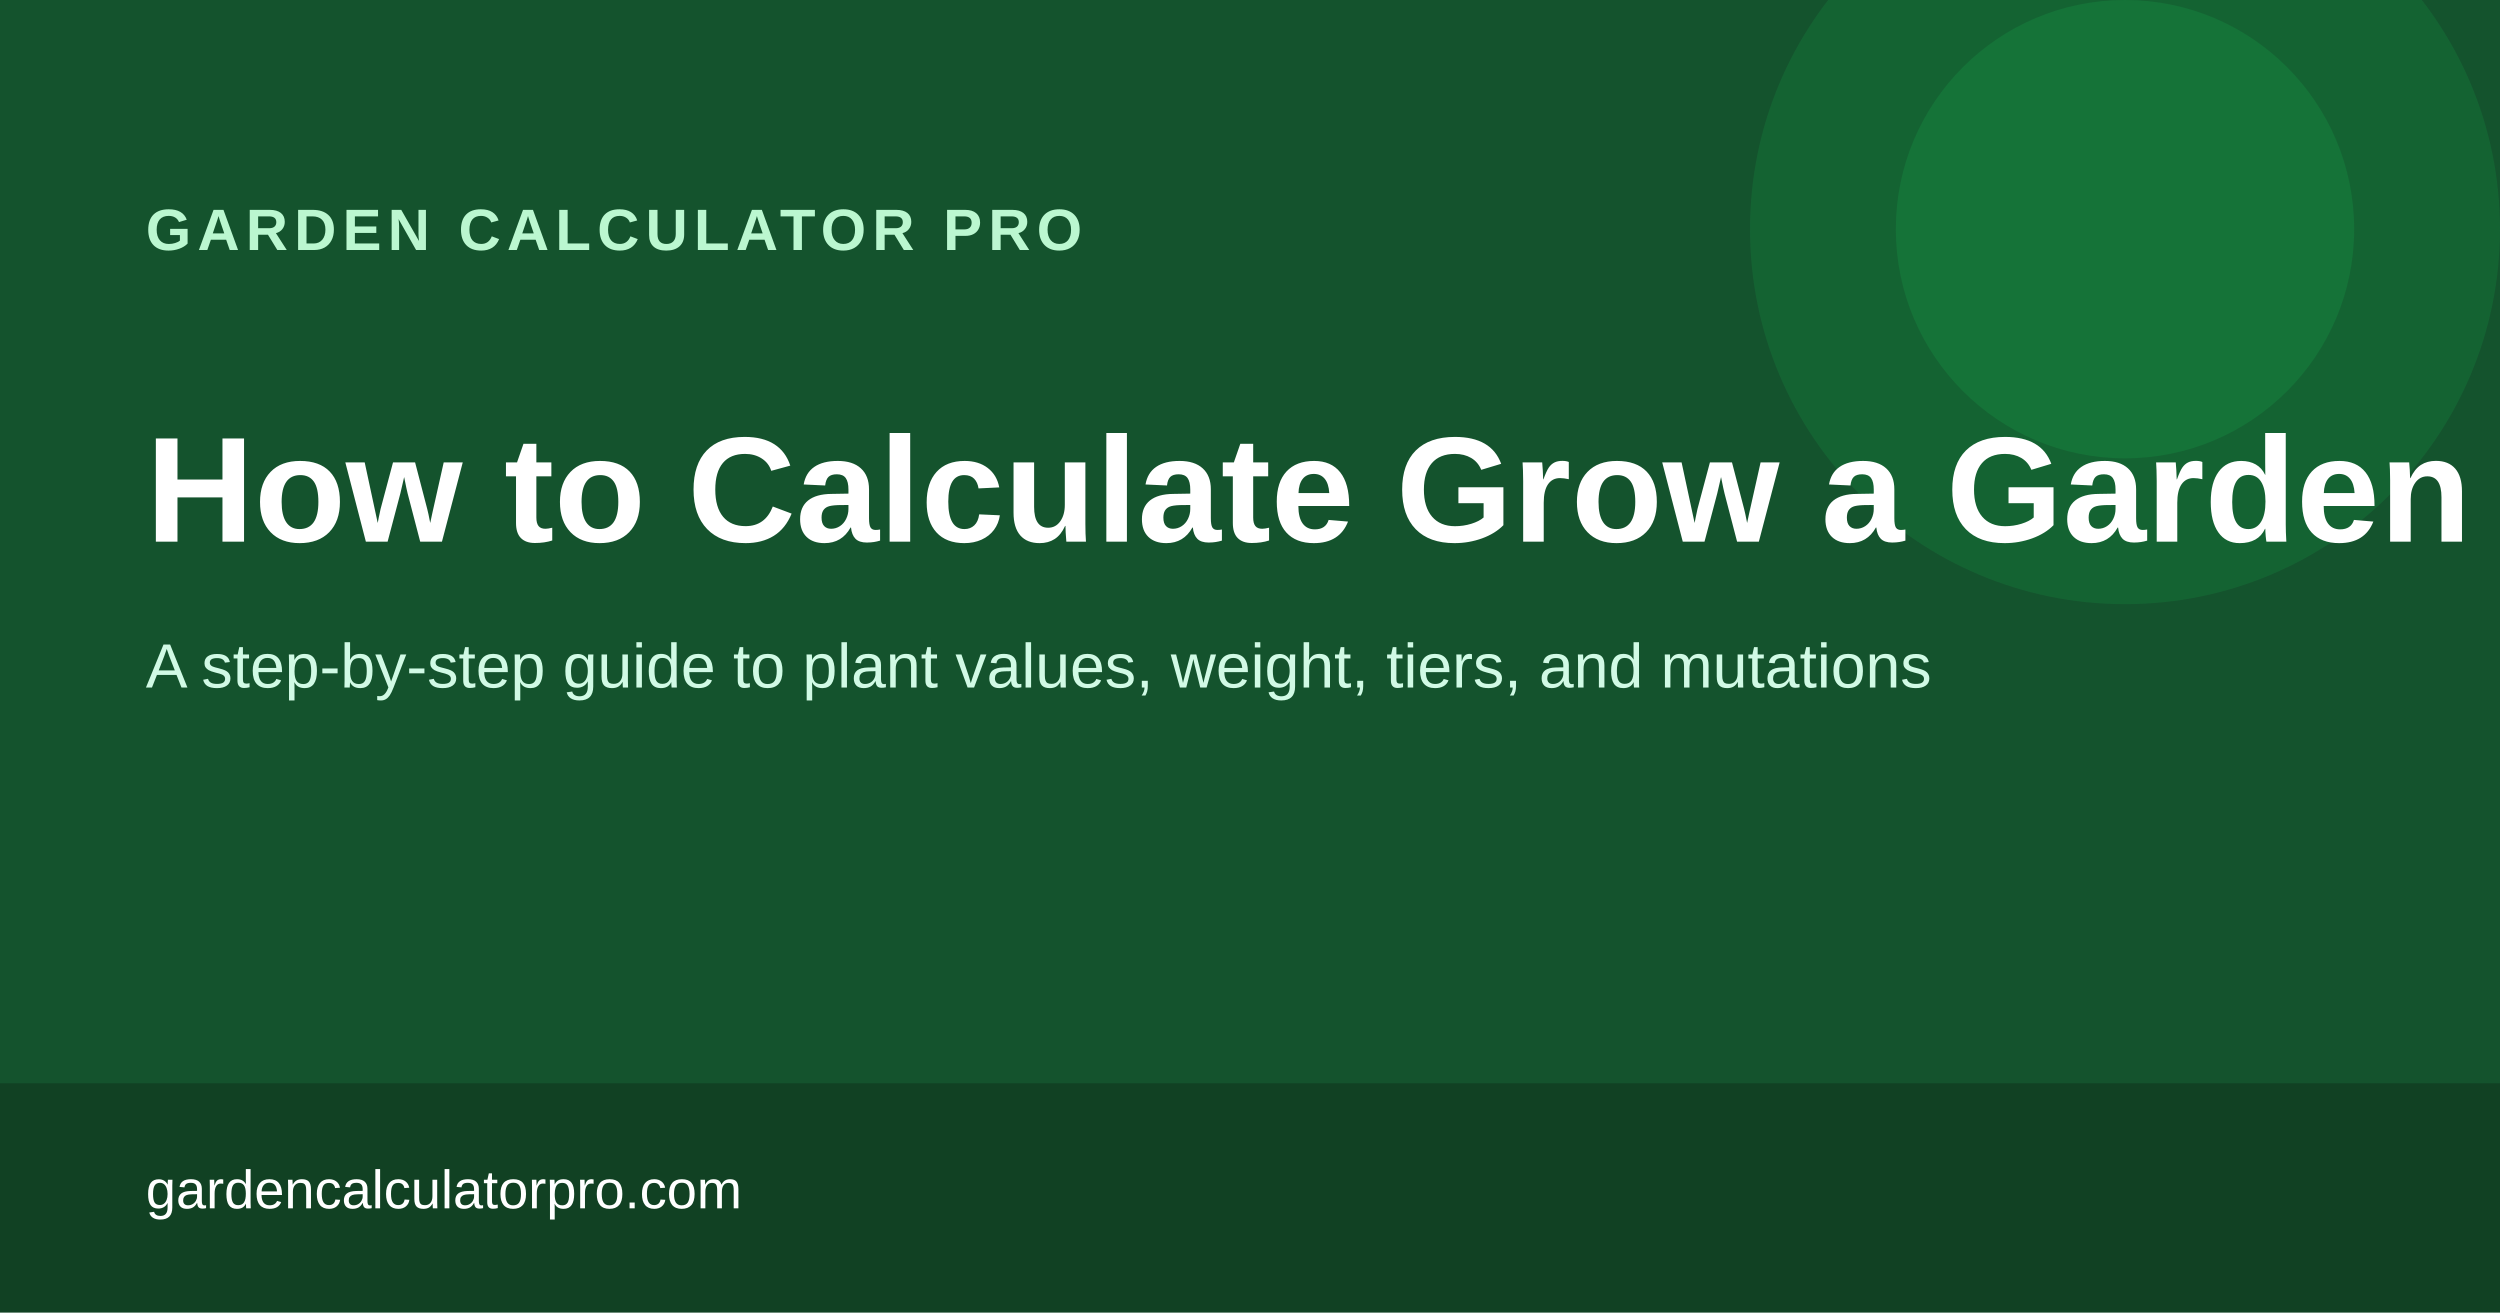
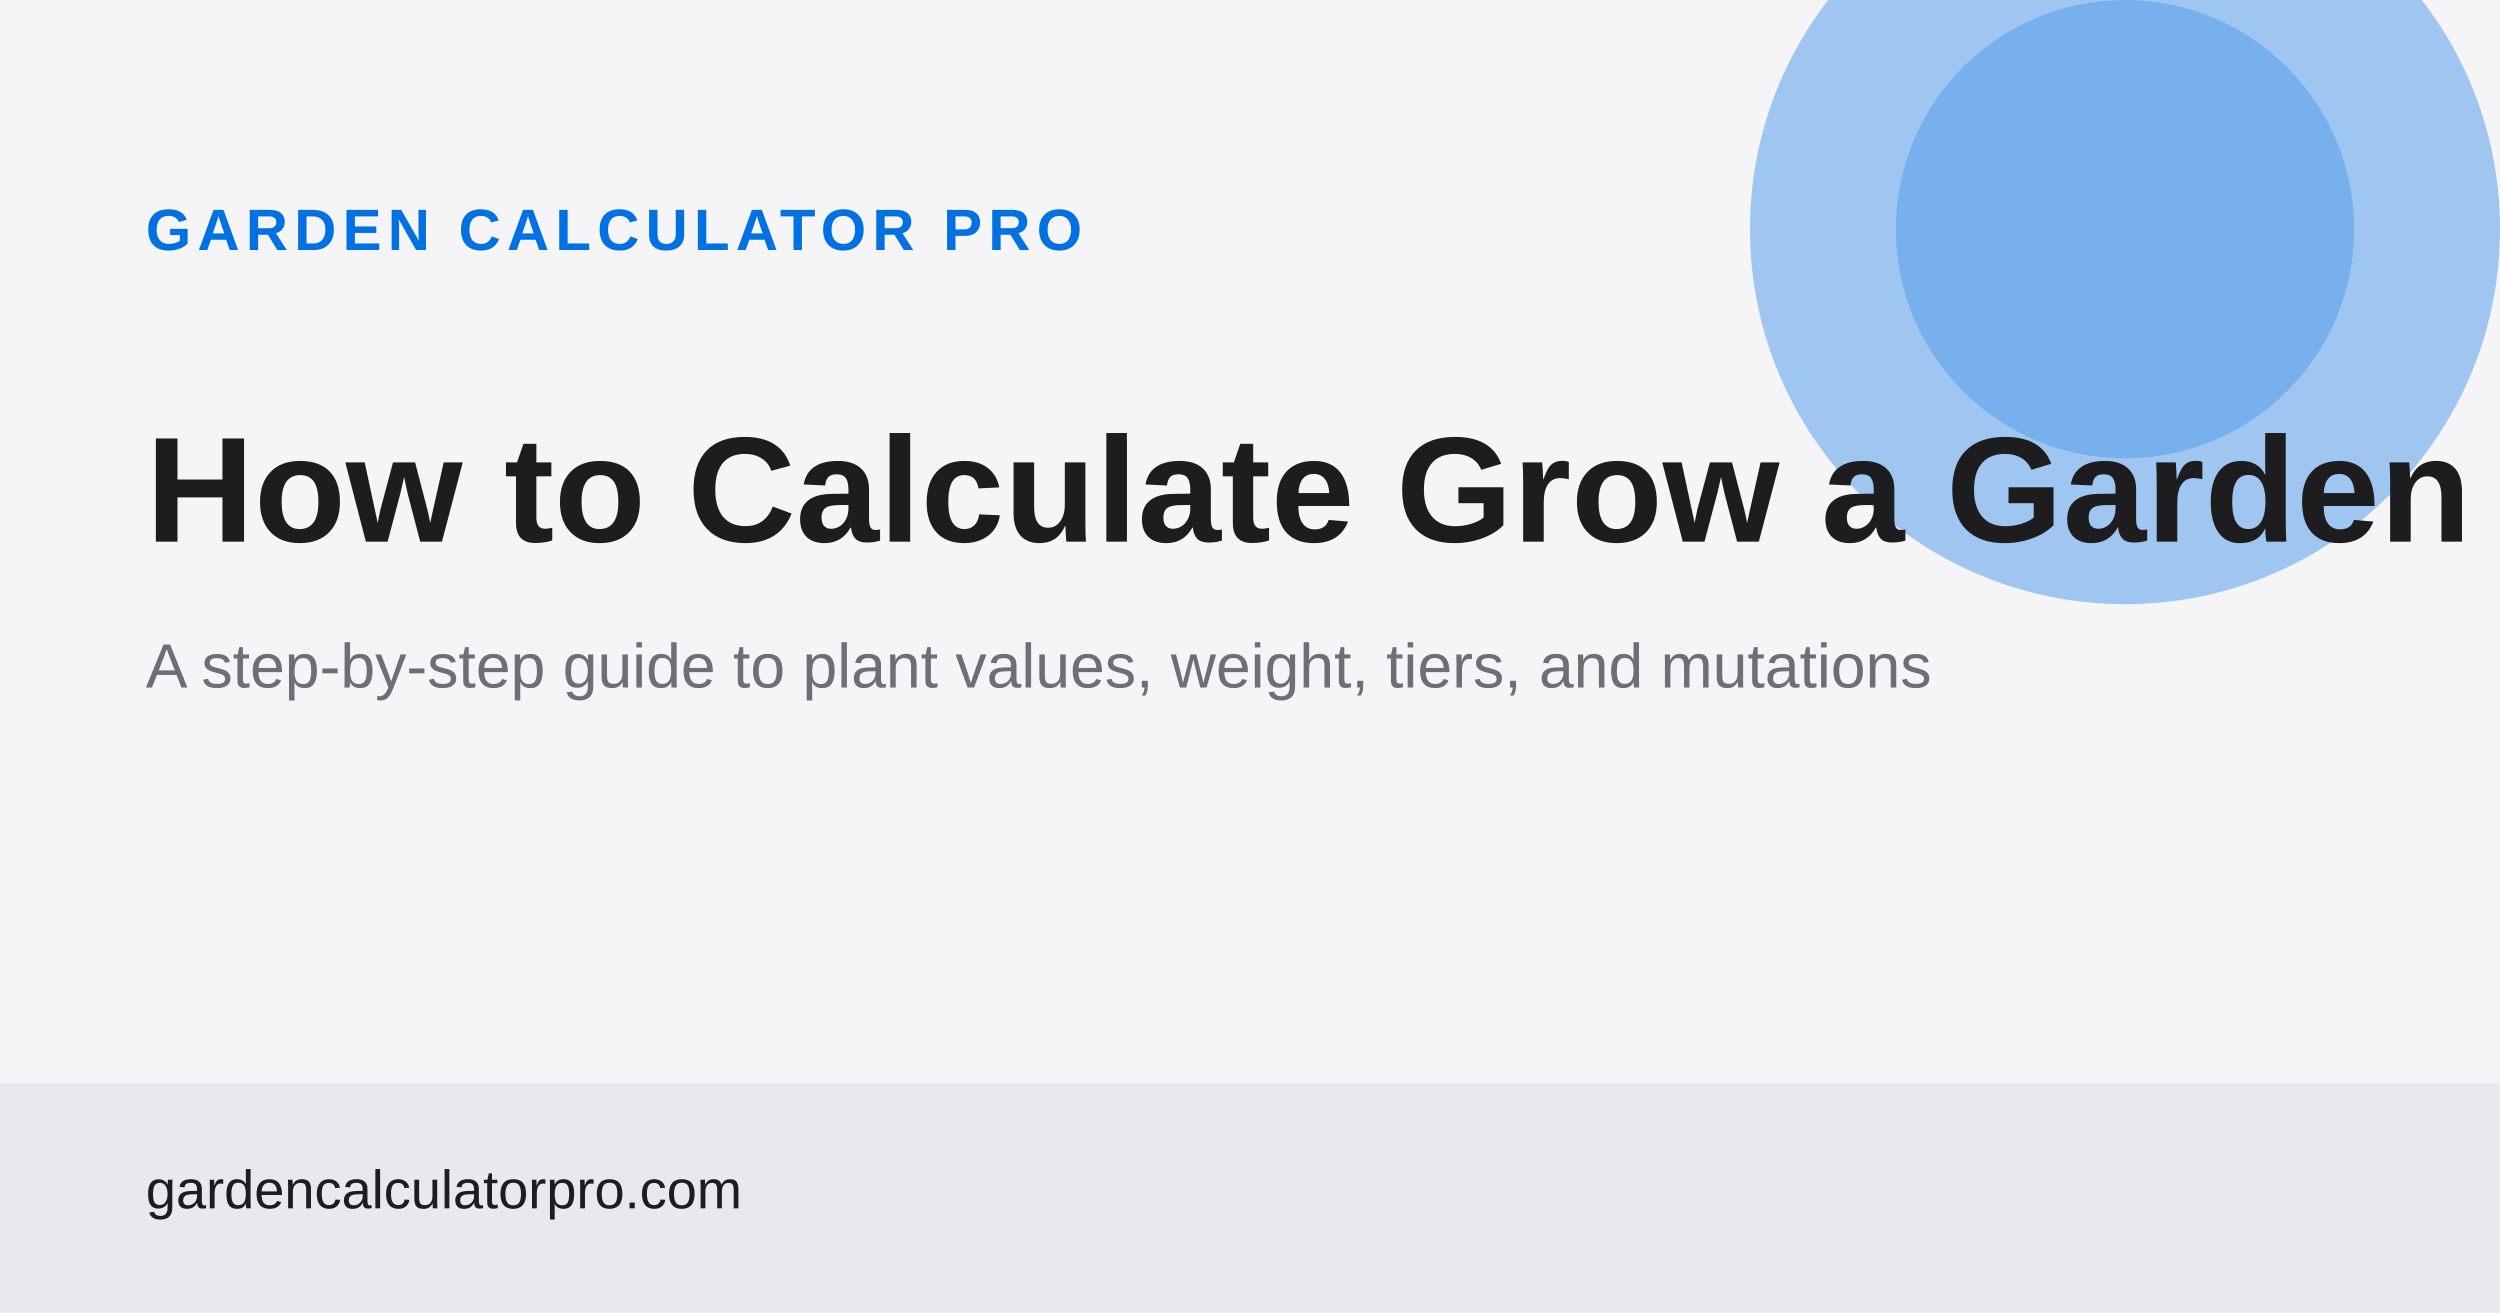
<svg xmlns="http://www.w3.org/2000/svg" width="1200" height="630" viewBox="0 0 1200 630" role="img" aria-label="How to Calculate Grow a Garden Values">
-   <rect width="1200" height="630" fill="#14532d" />
-   <circle cx="1020" cy="110" r="180" fill="#15803d" opacity="0.35" />
-   <circle cx="1020" cy="110" r="110" fill="#16a34a" opacity="0.25" />
-   <rect x="0" y="520" width="1200" height="110" fill="#0b1f12" opacity="0.35" />
-   <text x="70" y="120" font-family="Arial, Helvetica, sans-serif" font-size="28" font-weight="700" letter-spacing="3" fill="#bbf7d0">GARDEN CALCULATOR PRO</text>
-   <text x="70" y="260" font-family="Arial, Helvetica, sans-serif" font-size="72" font-weight="800" fill="#ffffff">How to Calculate Grow a Garden Values</text>
-   <text x="70" y="330" font-family="Arial, Helvetica, sans-serif" font-size="30" fill="#d1fae5">A step-by-step guide to plant values, weight, tiers, and mutations</text>
-   <text x="70" y="580" font-family="Arial, Helvetica, sans-serif" font-size="26" fill="#ffffff">gardencalculatorpro.com</text>
+   <rect width="1200" height="630" fill="#f5f5f7" />
+   <circle cx="1020" cy="110" r="180" fill="#0071e3" opacity="0.35" />
+   <circle cx="1020" cy="110" r="110" fill="#0071e3" opacity="0.25" />
+   <rect x="0" y="520" width="1200" height="110" fill="#e8e8ed" />
+   <text x="70" y="120" font-family="Arial, Helvetica, sans-serif" font-size="28" font-weight="700" letter-spacing="3" fill="#0071e3">GARDEN CALCULATOR PRO</text>
+   <text x="70" y="260" font-family="Arial, Helvetica, sans-serif" font-size="72" font-weight="800" fill="#1d1d1f">How to Calculate Grow a Garden Values</text>
+   <text x="70" y="330" font-family="Arial, Helvetica, sans-serif" font-size="30" fill="#6e6e73">A step-by-step guide to plant values, weight, tiers, and mutations</text>
+   <text x="70" y="580" font-family="Arial, Helvetica, sans-serif" font-size="26" fill="#1d1d1f">gardencalculatorpro.com</text>
</svg>
